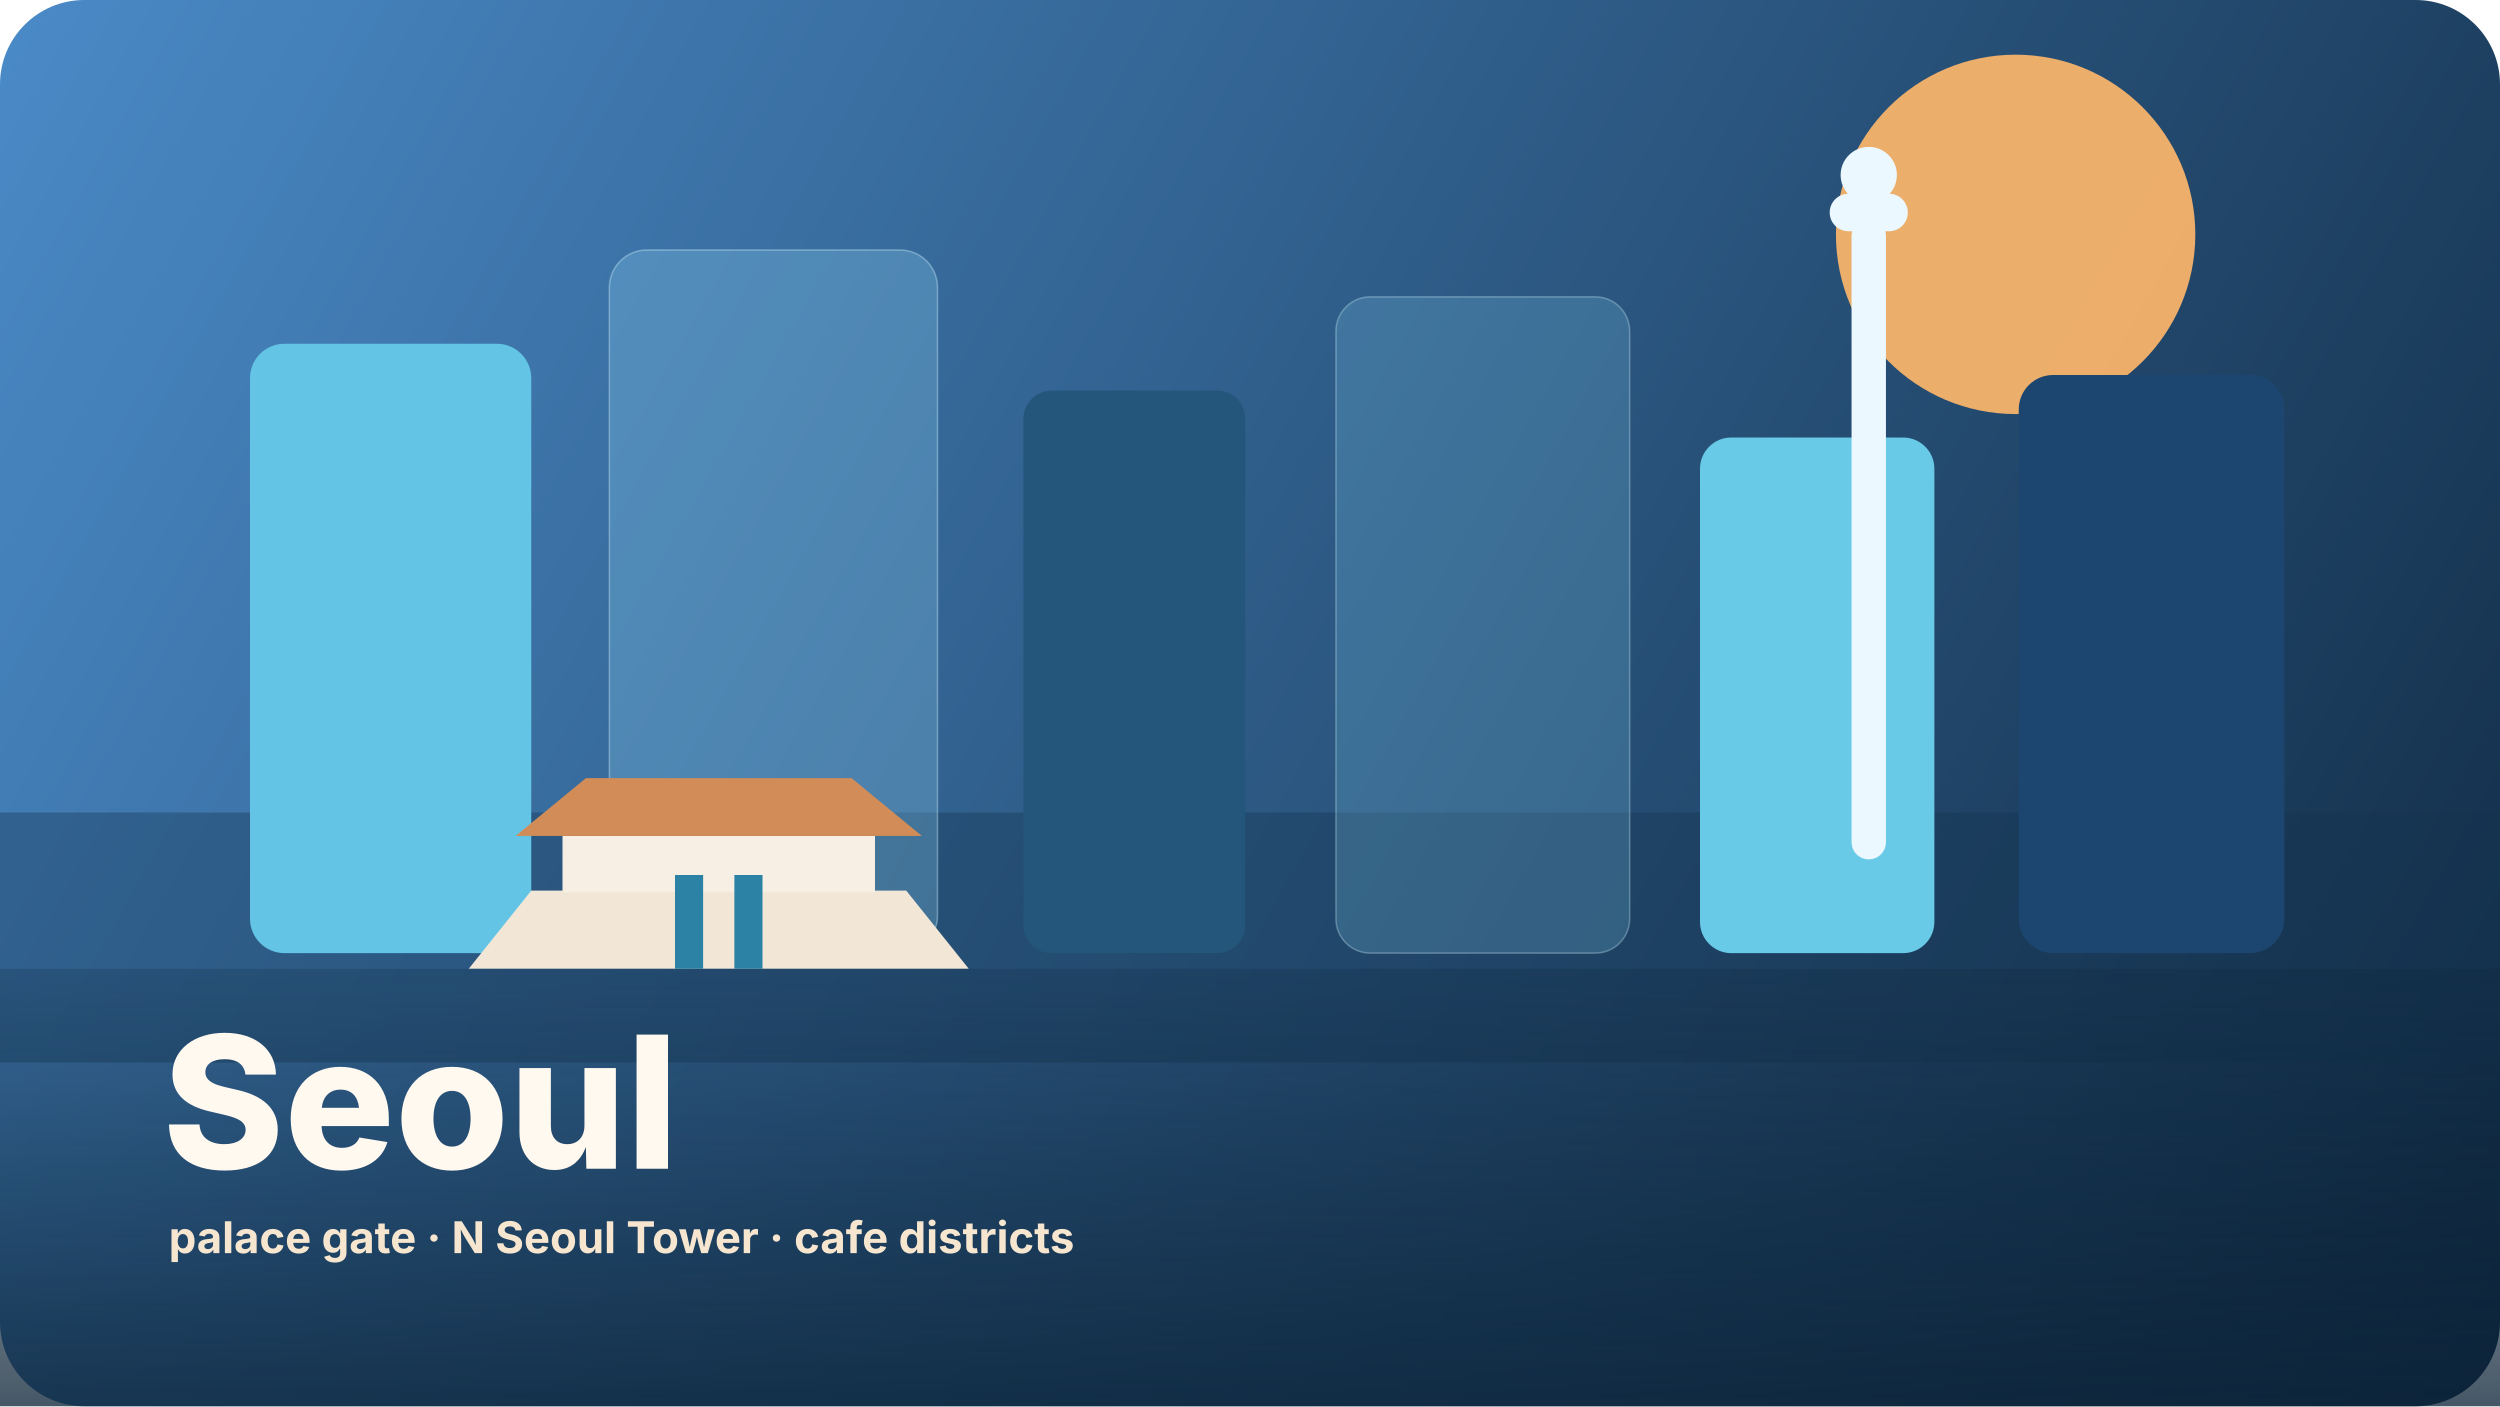
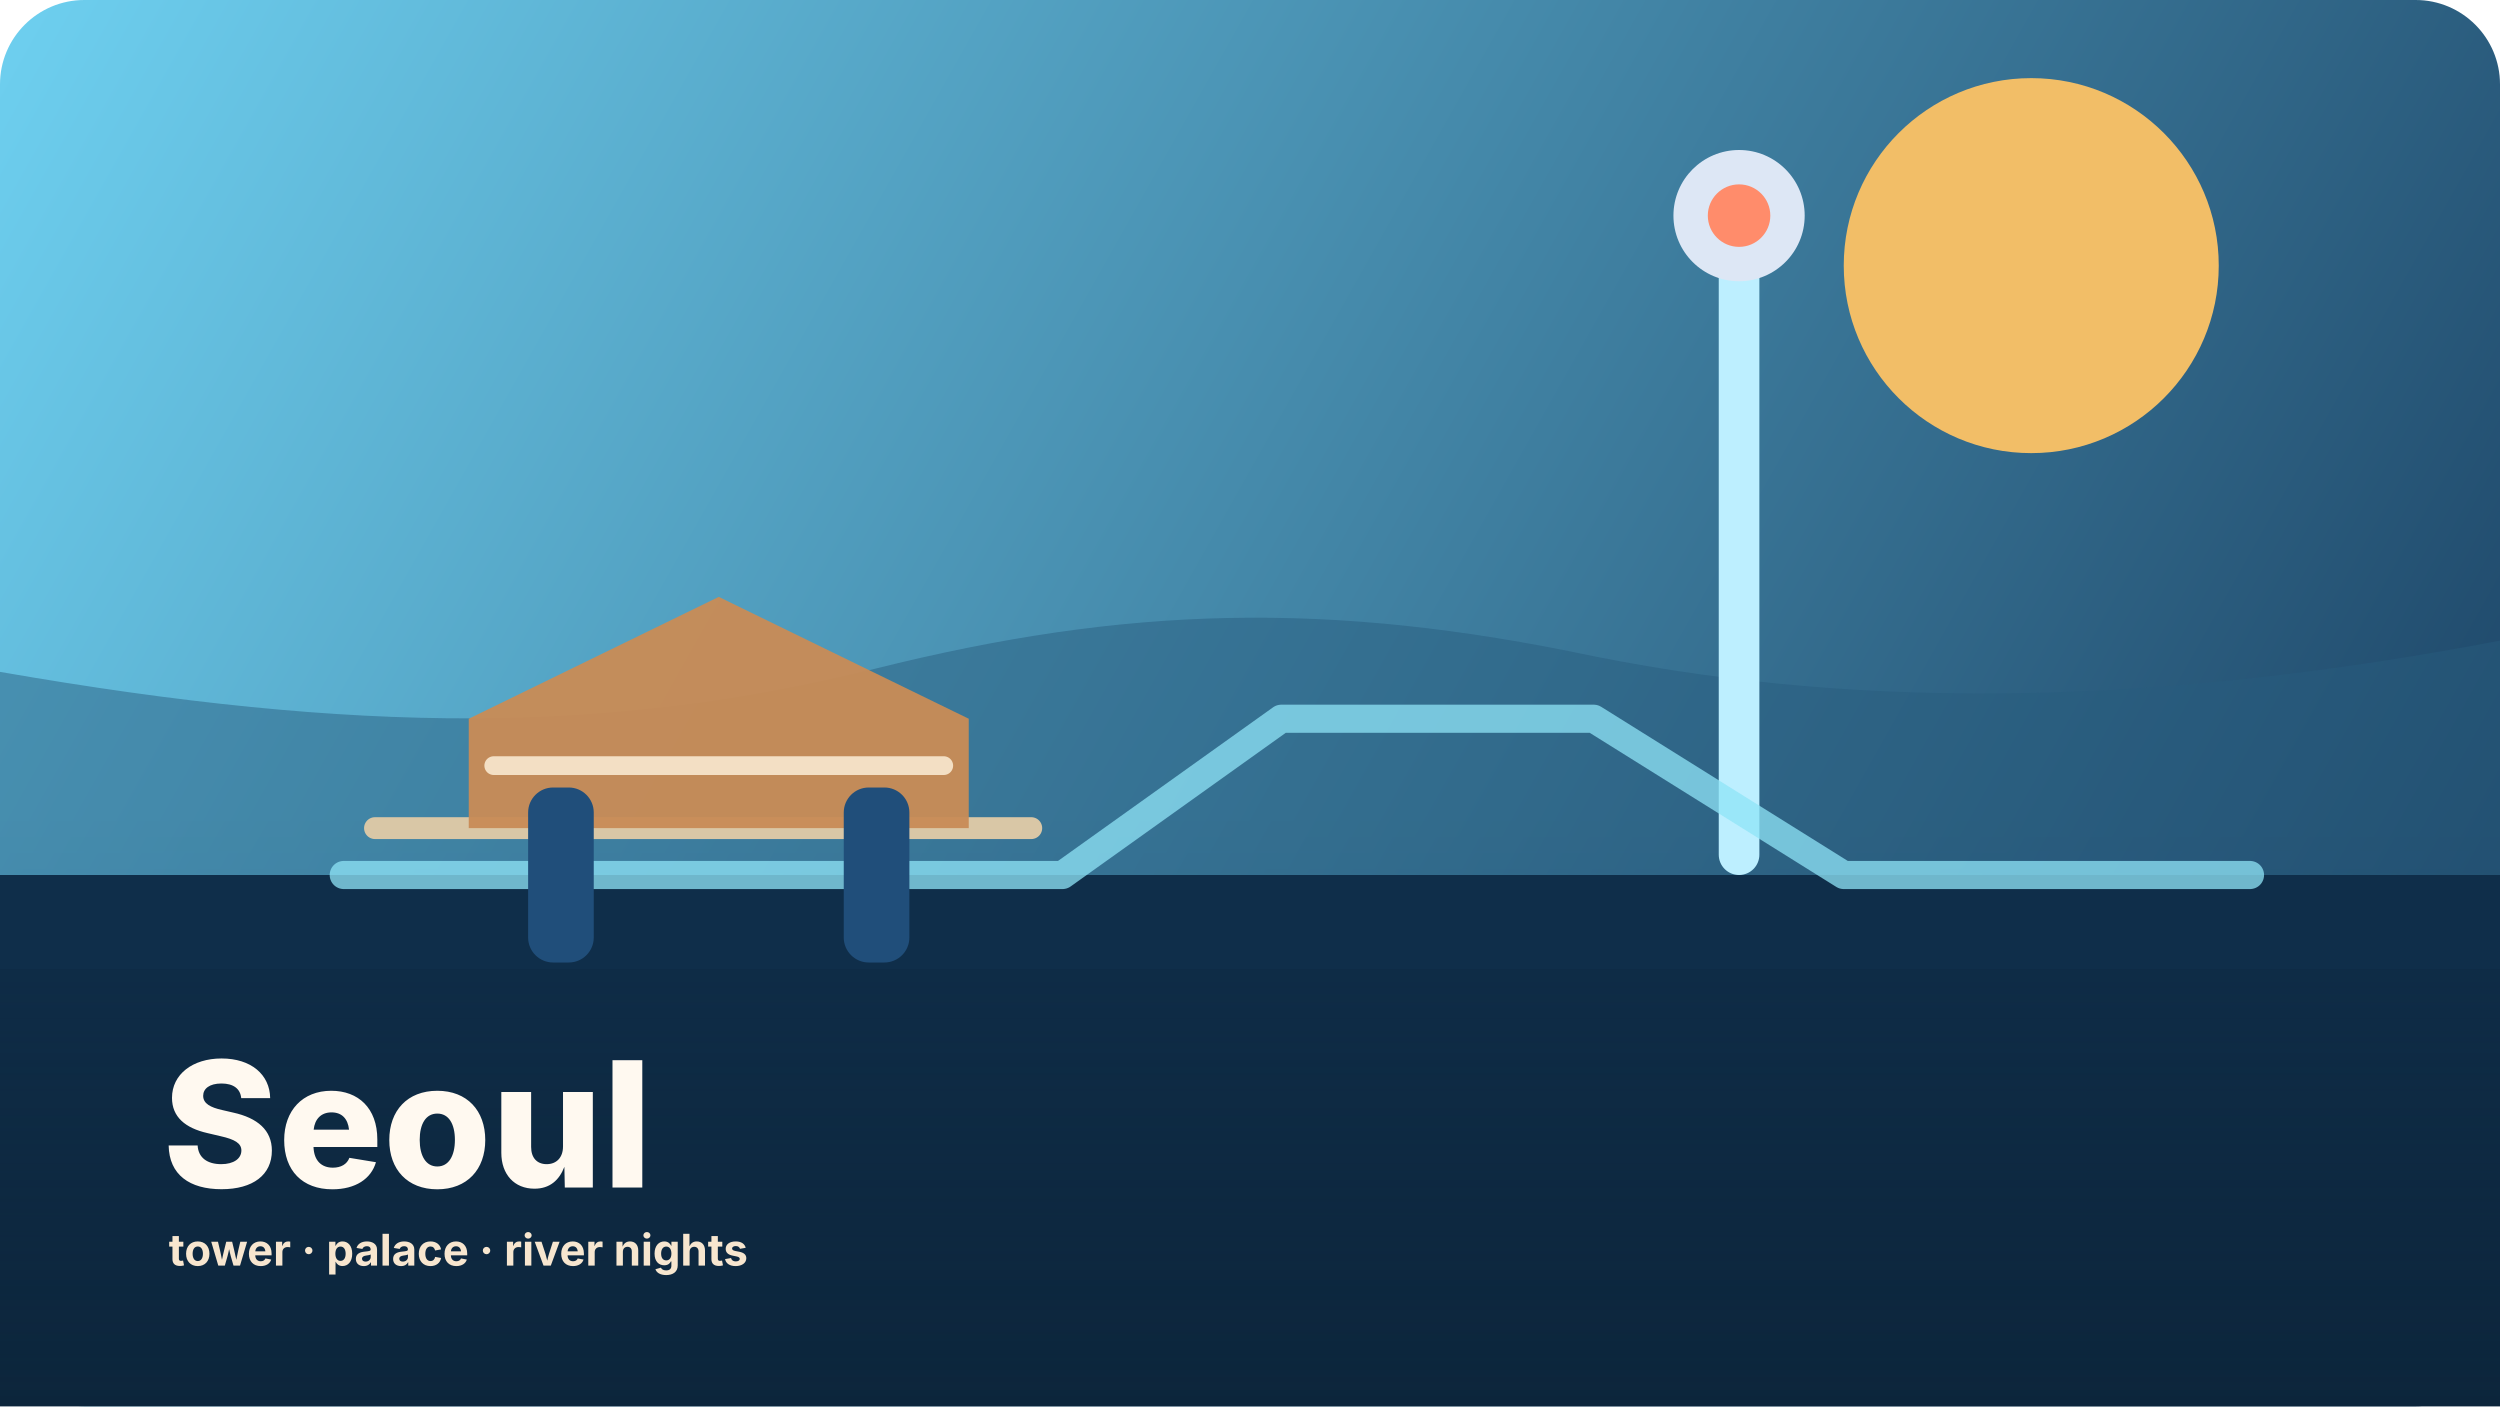
<svg xmlns="http://www.w3.org/2000/svg" viewBox="0 0 1600 900" fill="none">
  <defs>
    <linearGradient id="sky" x1="0" y1="0" x2="1600" y2="900" gradientUnits="userSpaceOnUse">
-       <stop stop-color="#4A8AC7" />
-       <stop offset="1" stop-color="#102A43" />
+       <stop stop-color="#6ed0f0" />
+       <stop offset="1" stop-color="#16395b" />
    </linearGradient>
    <linearGradient id="fade" x1="0" y1="520" x2="0" y2="900" gradientUnits="userSpaceOnUse">
      <stop stop-color="#0B2236" stop-opacity="0" />
-       <stop offset="1" stop-color="#0B2236" stop-opacity=".76" />
+       <stop offset="1" stop-color="#0B2236" stop-opacity=".72" />
    </linearGradient>
  </defs>
  <rect width="1600" height="900" rx="54" fill="url(#sky)" />
-   <circle cx="1290" cy="150" r="115" fill="#FDB66B" fill-opacity=".92" />
-   <rect x="0" y="520" width="1600" height="160" fill="#14324F" fill-opacity=".36" />
-   <rect x="160" y="220" width="180" height="390" rx="22" fill="#63C4E6" />
-   <rect x="390" y="160" width="210" height="450" rx="24" fill="#93DAF7" fill-opacity=".26" stroke="#D7F7FF" stroke-opacity=".35" />
-   <rect x="655" y="250" width="142" height="360" rx="18" fill="#24557A" />
-   <rect x="855" y="190" width="188" height="420" rx="22" fill="#8BD8F6" fill-opacity=".2" stroke="#D7F7FF" stroke-opacity=".3" />
-   <rect x="1088" y="280" width="150" height="330" rx="20" fill="#69CAE7" />
-   <rect x="1292" y="240" width="170" height="370" rx="22" fill="#1C466F" />
-   <rect x="1185" y="140" width="22" height="410" rx="11" fill="#ECF8FF" />
-   <rect x="1171" y="124" width="50" height="24" rx="12" fill="#ECF8FF" />
-   <circle cx="1196" cy="112" r="18" fill="#ECF8FF" />
-   <path d="M300 620H620L580 570H340L300 620Z" fill="#F2E7D7" />
-   <rect x="360" y="535" width="200" height="36" fill="#F7EFE4" />
-   <path d="M330 535H590L545 498H375L330 535Z" fill="#D28C57" />
-   <rect x="432" y="560" width="18" height="60" fill="#2B82A5" />
-   <rect x="470" y="560" width="18" height="60" fill="#2B82A5" />
+   <rect x="0" y="0" width="1600" height="900" fill="url(#fade)" opacity=".2" />
+   <circle cx="1300" cy="170" r="120" fill="#F2BE67" />
+   <path d="M0 560H1600V900H0V560Z" fill="#0F2E4A" />
+   <path d="M0 430C230 470 390 470 560 428C720 388 850 384 1020 420C1200 456 1390 450 1600 410V560H0V430Z" fill="#275B7E" opacity=".48" />
+   <rect x="1100" y="150" width="26" height="410" rx="13" fill="#BDEFFF" />
+   <circle cx="1113" cy="138" r="42" fill="#DDE7F5" />
+   <circle cx="1113" cy="138" r="20" fill="#FF8C6B" />
+   <path d="M220 560H680L820 460H1020L1180 560H1440" stroke="#8FE4F6" stroke-opacity=".75" stroke-width="18" stroke-linecap="round" stroke-linejoin="round" />
+   <path d="M240 530H660" stroke="#D9C7A6" stroke-width="14" stroke-linecap="round" />
+   <path d="M300 530V460l160-78l160 78v70" fill="#C88C56" opacity=".95" />
+   <path d="M316 490H604" stroke="#F3DFC4" stroke-width="12" stroke-linecap="round" />
+   <rect x="338" y="504" width="42" height="112" rx="16" fill="#204E7A" />
+   <rect x="540" y="504" width="42" height="112" rx="16" fill="#204E7A" />
  <rect y="620" width="1600" height="280" fill="url(#fade)" />
-   <text x="104" y="748" fill="#FFF9F0" font-size="118" font-family="Inter, Arial, sans-serif" font-weight="800">Seoul</text>
-   <text x="108" y="802" fill="#F7E6CF" font-size="28" font-family="Inter, Arial, sans-serif" font-weight="700">palace gate · N Seoul Tower · cafe districts</text>
+   <text x="104" y="760" fill="#FFF9F0" font-size="112" font-family="Inter, Arial, sans-serif" font-weight="800">Seoul</text>
+   <text x="108" y="810" fill="#F7E6CF" font-size="28" font-family="Inter, Arial, sans-serif" font-weight="700">tower · palace · river nights</text>
</svg>
